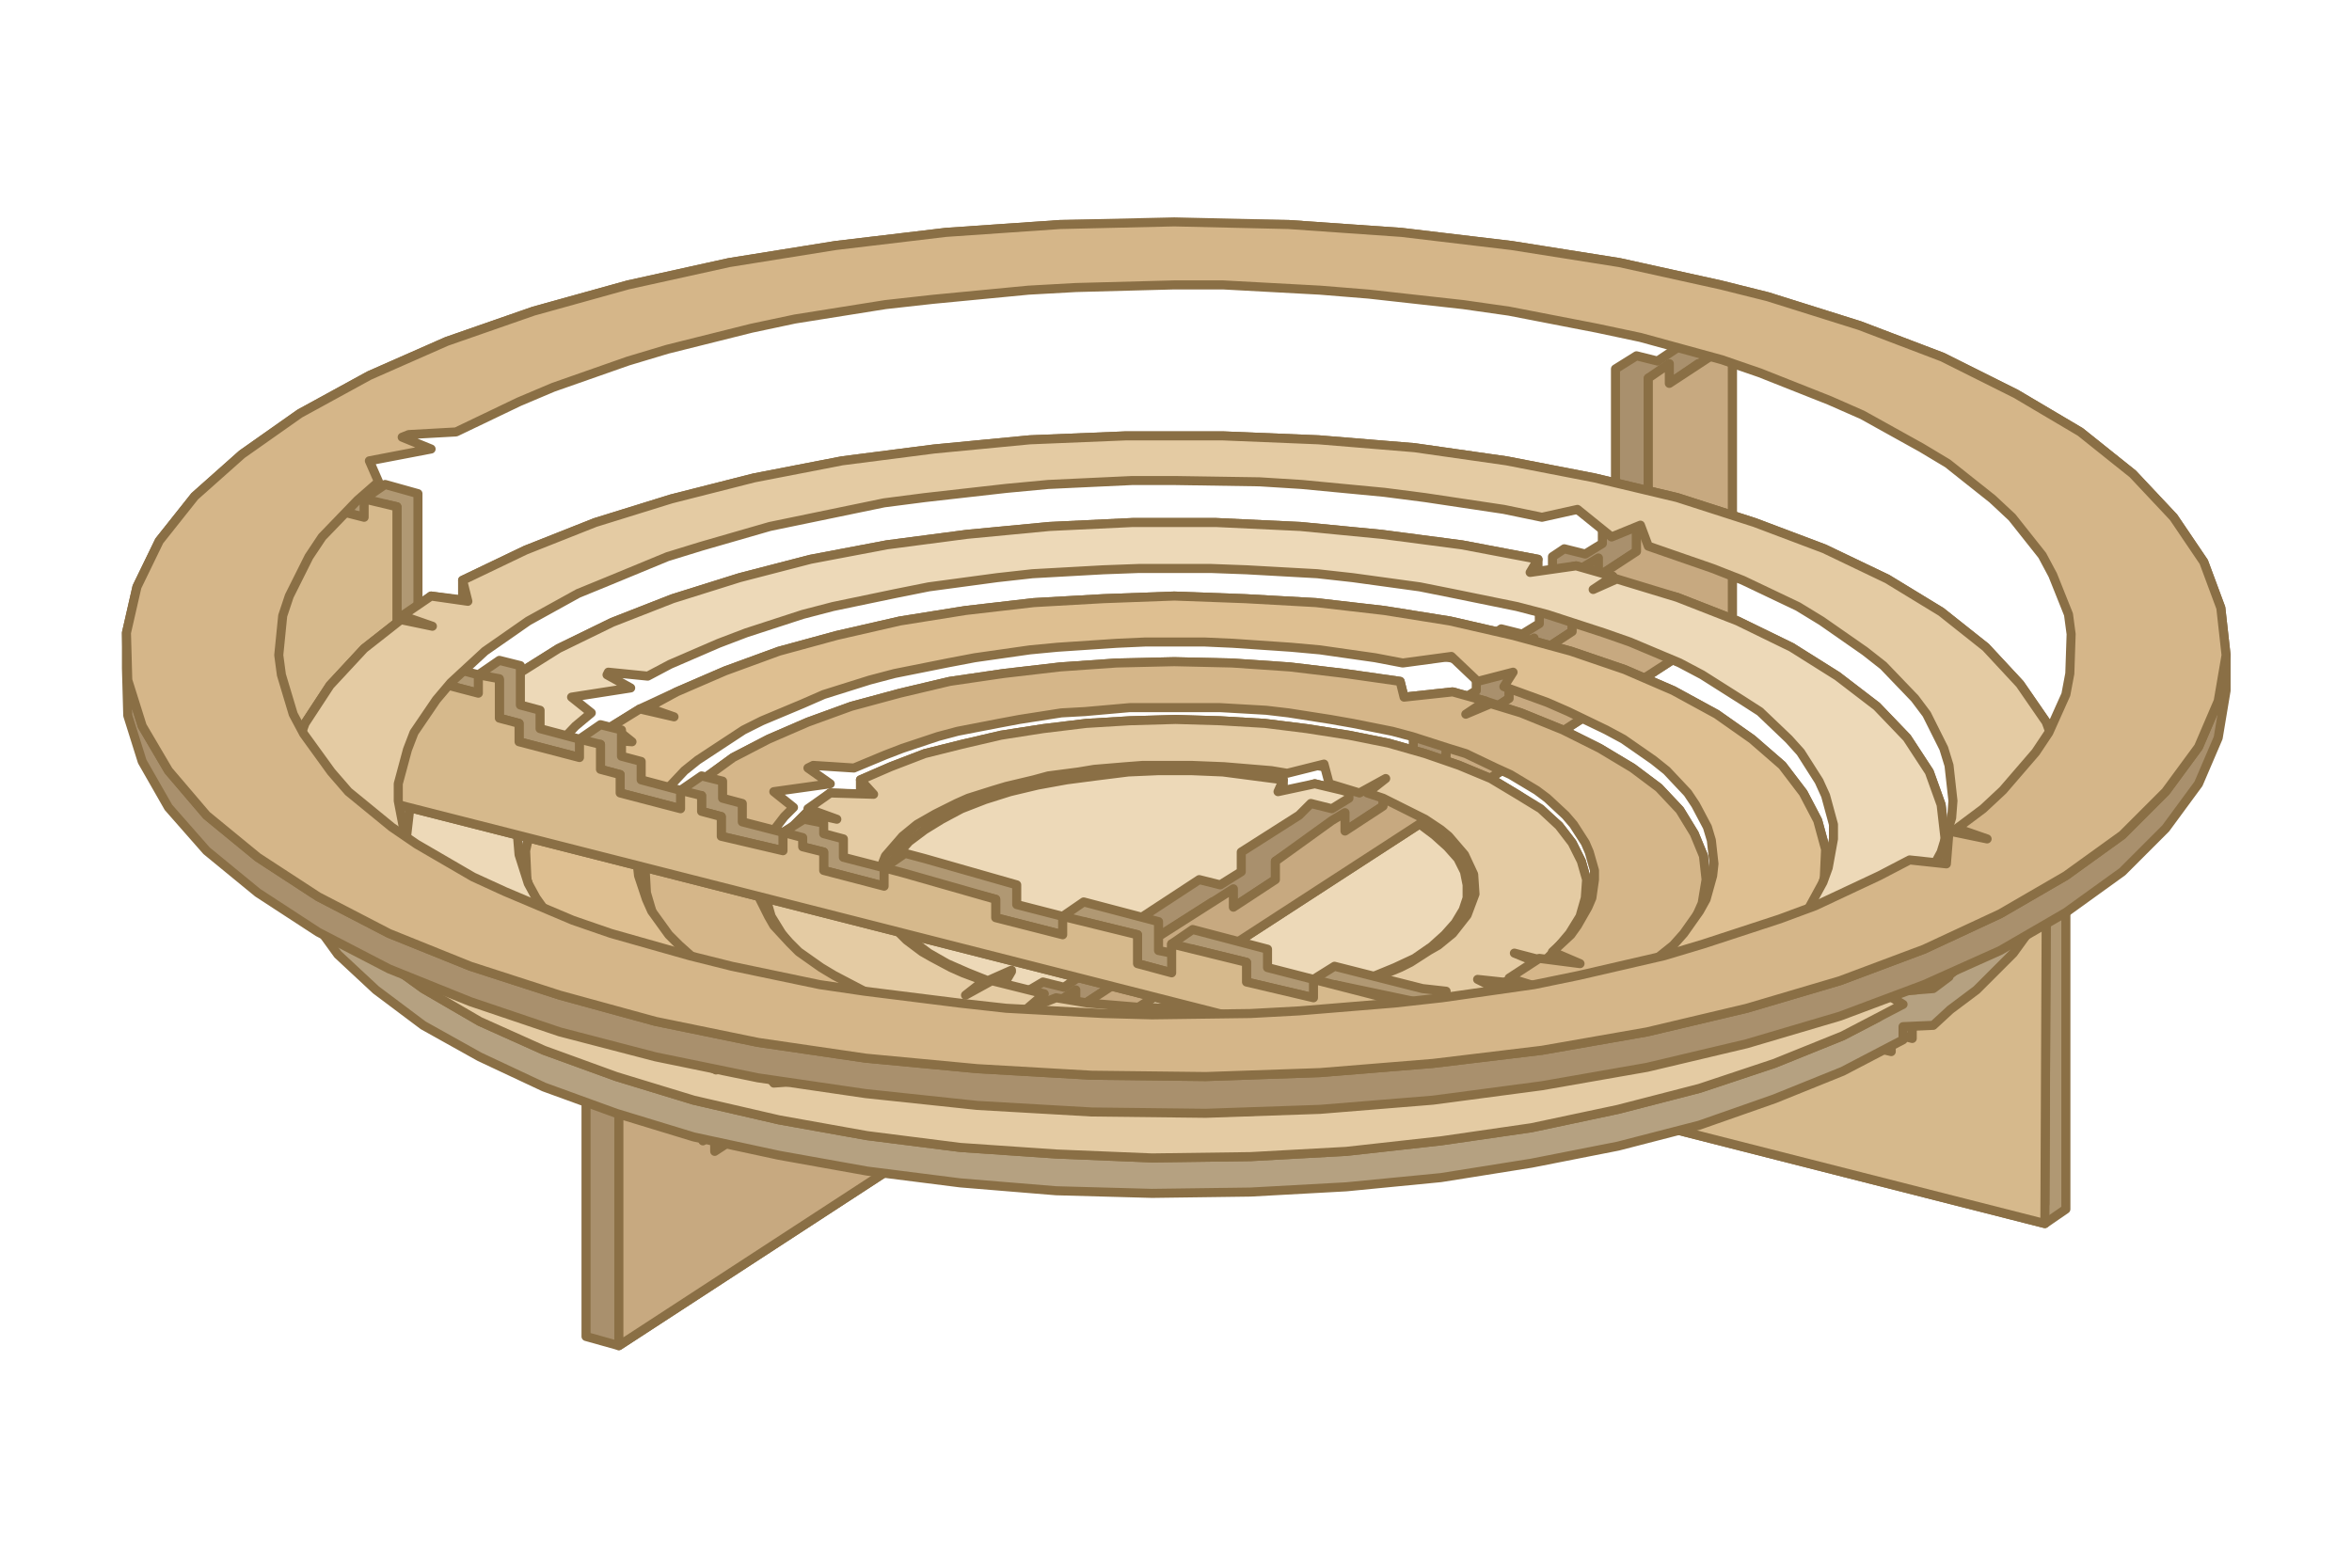
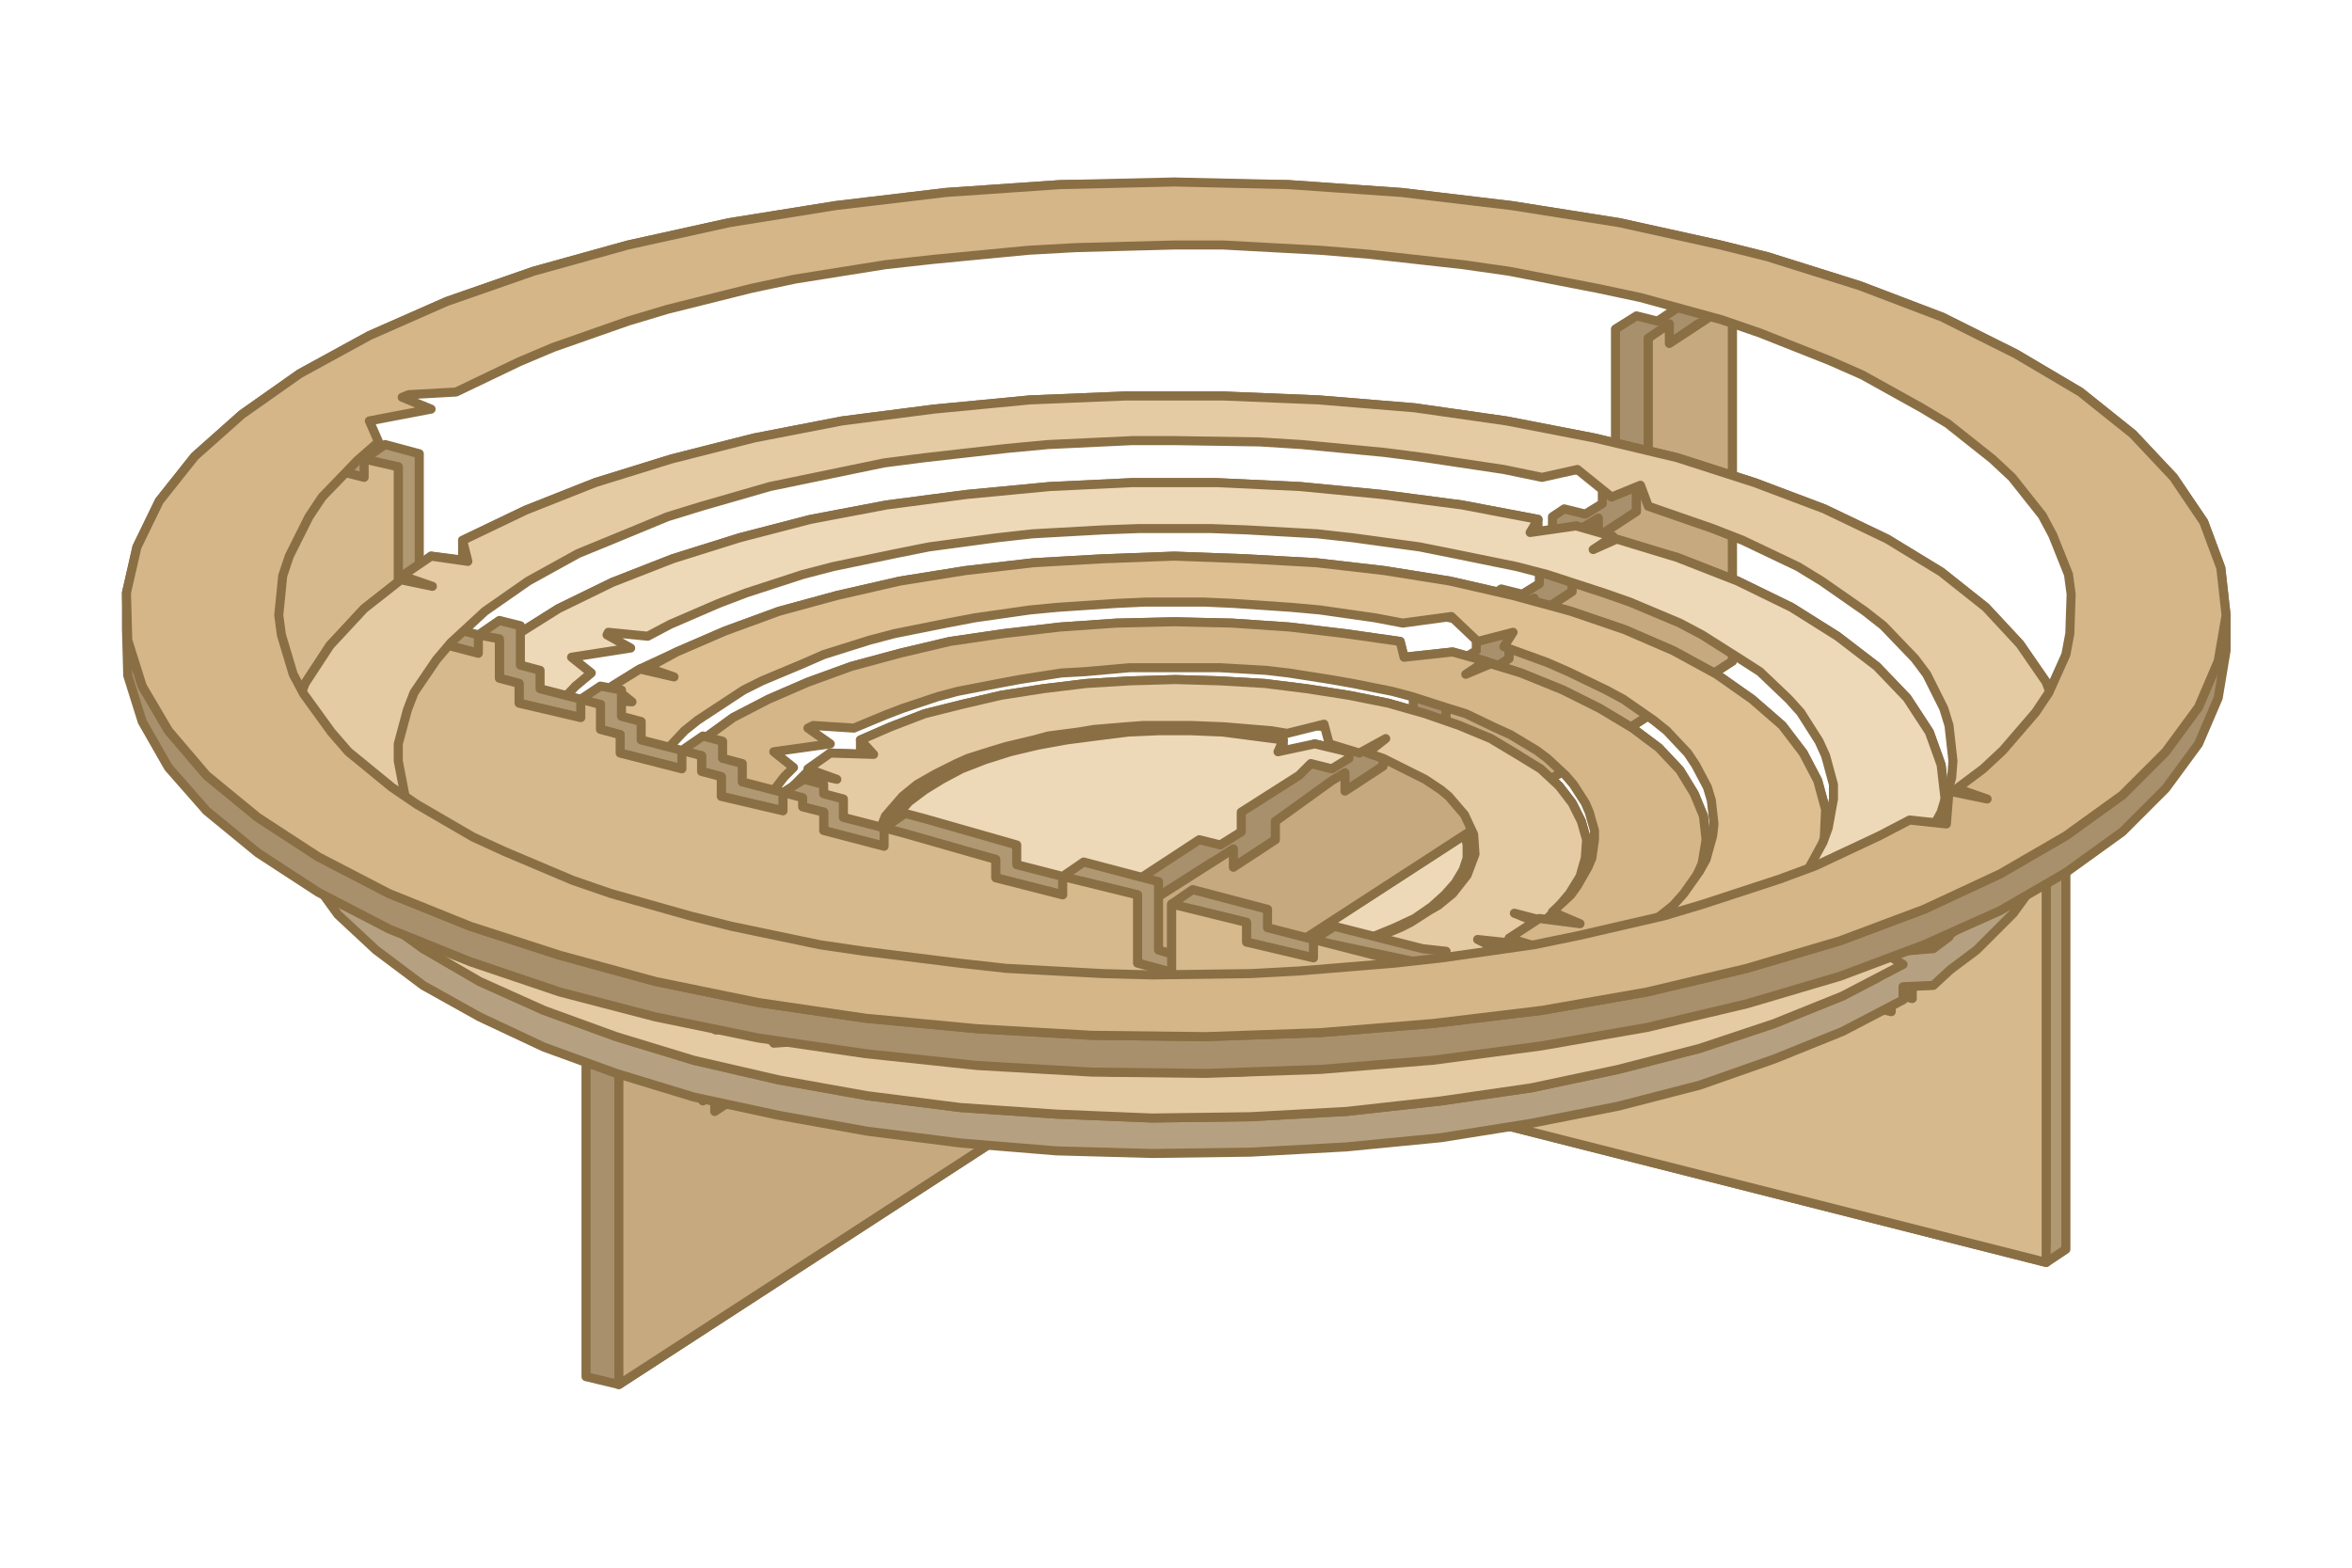
- <svg xmlns="http://www.w3.org/2000/svg" width="300" height="200" viewBox="-89.53 -63.15 179.12 104.71">
+ <svg xmlns="http://www.w3.org/2000/svg" width="300" height="200" viewBox="-89.53 -63.15 179.12 110.79">
  <path fill="#bcac92" fill-rule="evenodd" stroke="#8A6F45" stroke-linejoin="round" stroke-width=".69" d="m12.7-10.3 1.3.4 1.4.6 1.6.8 1.5.7 1.2.9 1 .9.8.9.5 1 .2 1V.6l-.3 1-.6.9-.8 1-1 .9-1.3.8-1.5.8-1.7.7-1.9.6-2.1.5-2.1.5-2.3.3-2.3.3-2.4.1H-3l-2.4-.2-2.3-.3-1.3-.2h-.7l-1.4-.3-2.1-.6V6.3l-1.1.6-1.5-.5-1.6-.8-1.4-.8L-20 4l-.9-1-.7-.9-.4-1-.2-1v-2.7l.1-1 .3-1 .7-.9.8-.9 1.2-.9 1.3-.8 1.5-.8 1.8-.7 1.9-.6 2.1-.5 2.2-.4 2.3-.3 2.4-.3 2.3-.1h2.5l2.4.1 2.3.3 2.3.3v1.1l2.4-.8Zm-21 1.9-2.2.4-2.1.6-1.9.6-1.8.6-1.5.8-1.3.8-1.2.9-.8.9-.7 1 .2 1.2.7.9.9.9 1.2.9 1.4.8 1.6.7 1.5.6 1.5-.9.3 1.6 1.4.3 1.4.3 1.6-1 .4 1.2 2.3.3 2.4.2 2.4.1h2.5l2.4-.2 2.3-.2 2.3-.4 2.1-.4 2.1-.5 1.9-.7 1.7-.7 1.5-.7 1.3-.9 1-.9.8-.9.6-1-.4-1.1-.8-1-1-.9-1.2-.8-1.5-.8-1.6-.7-1.1-.4-1.5.9-.3-1.6-1.9-.5-2.3.8-.5-1.2-1.9-.2-2.3-.2L1.2-9h-2.5l-2.3.1-2.4.2Z" />
  <path fill="#edd9b8" fill-rule="evenodd" stroke="#8A6F45" stroke-linejoin="round" stroke-width=".69" d="m-12.5 3.4-1.8.8-1.5-.6-1.6-.7-1.4-.8-1.2-.9-.9-.9-.7-.9-.4-1-.2-1 .1-1 .3-1 .7-.9.8-.9 1.2-.9 1.3-.8 1.5-.8 1.8-.7 1.9-.6 2.1-.5 2.2-.4 2.3-.3 2.4-.3 2.3-.1h2.5l2.4.1 2.3.3 2.3.3-.4.9 2.8-.6 2.1.5 1.3.4-1.5 1 1.8-.8 1.1.4 1.6.8 1.5.7 1.2.9 1 .9.8.9.5 1 .2 1v1l-.3.9-.6 1-.8.9-1 .9-1.3.9-1.5.7-1.7.7-1.9.7-2.1.5-2.1.4-2.3.4-2.3.2-2.4.2H-.6L-3 6.2-5.4 6l-2.3-.3-1.3-.2 1.3-.9-2 .9-1.4-.3-2.1-.5.7-1.2Z" />
-   <path fill="#a9906d" fill-rule="evenodd" stroke="#8A6F45" stroke-linejoin="round" stroke-width=".69" d="m39.8-46.5 2.6.6v22.7L.8 3.8l-1.6-.4v1.5L-42.4 32l-2.5-.7V8.7l1.6-1.1 1.6.4 1.5-1V5.6l1.6-1.1 2.6.7v10.3l1.3-.9v-1.4l1-.6 2.5.6v2.1l1.3-.8V13l1-.6 2.5.6v1.1l1.3-.8v-1.5l1-.6 2.5.6 1.3-.4V9.9l1-.6.8.2 1.8.3 1.3-.8V7.5l.9-.6 4.4-2.6 1.6.4 1.6-1.1V2.2l8.7-5.7 1.6.4 1.6-1v-1.5l4.4-2.8.9-.9 1.6.4 1.3-.8v-1.4l1-.7v-.7l1-.6 1.6.4 1.3-.9V-15l.9-.6v-1.3l1-.6 1.6.4 1.3-.8v-1.5l.9-.6v-1.9l1-.7 1.6.4 1.3-.8v-1.5l1-.6v-3l.9-.6 1.6.4 1.3-.8v-1.5l1-.6v-11.2l1.6-1 1.6.4 1.5-1v-1.5ZM-9.1 6l-2.8 1.8-1 .4v1.4l-2.9 1.9-1.9-.5v1l-2.9 1.9-1.9-.5-2.9 2.4-2.2-.5-2.6 1.7-2.6-.6-2.3.8-2.5-.7-1-.8V8.3l-2.2 1.4-1.6-.4v20.4l39-25.4V2.2l-1 .6v1.5l-3.2 2.1Zm44.2-34.5-2.9 1.9-1-.2v2.4l-1 .6v1.4l-2.9 1.9-.9-.2v1.3l-1 .7v1.4l-2.9 1.9-.9-.3-1 1.4v1.4L17.7-11l-1-.3-.9.8v1.4l-2.9 1.9-1.3-.3-4 2.6v1.4L4.4-1.4l-1.6-.4L-1.6 1l2.3.6 39.1-25.4v-19l-2.2 1.5-1.6-.4v11.2l-.9.6Z" />
-   <path fill="#c7a980" fill-rule="evenodd" stroke="#8A6F45" stroke-linejoin="round" stroke-width=".69" d="m31.2-24.4-1 .6v1.4l-2.9 1.9v-1.4l-.9.6v1.9l-1 .7v1.4l-2.9 1.9v-1.5l-.9.7v1.2l-1 .7v1.4L17.7-11v-1.5l-1 .7v.7l-.9.6v1.4l-2.9 1.9v-1.4l-1 .6-4.3 3.1v1.4L4.4-1.4v-1.4l-8.8 5.6v1.5l-3.2 2.1V4.9l-4.3 2.9-1 .4v1.4l-2.9 1.9V10l-.9.7V10l-1 .6V12l-2.9 1.9v-1.4l-1 .6v-1.3l-.9.7v1.4l-2.9 1.9v-1.4l-1 .6v-2l-.9.7v1.4l-2.9 1.9v-1.4l-1 .6v-3l-1 .6v1.5l-2.9 1.9v-1.5l-.9.7V5.2l-1.6 1v1.5l-3.2 2V8.3l-1.6 1V32L-.8 4.9V2.7L.8 1.6v2.2l41.6-27v-22.7l-1.6 1.1v1.4l-3.2 2.1v-1.5L36-41.7v11.2l-.9.6v1.4l-2.9 1.9V-28l-1 .6Z" />
+   <path fill="#a9906d" fill-rule="evenodd" stroke="#8A6F45" stroke-linejoin="round" stroke-width=".69" d="m39.8-46.5 2.6.6v28.8L.8 9.9l-1.6-.4V11l-41.6 27-2.5-.6V8.7l1.6-1.1 1.6.4 1.5-1V5.6l1.6-1.1 2.6.7v10.3l1.3-.9v-1.4l1-.6 2.5.6v2.1l1.3-.8V13l1-.6 2.5.6v1.1l1.3-.8v-1.5l1-.6 2.5.6 1.3-.4V9.9l1-.6.8.2 1.8.3 1.3-.8V7.5l.9-.6 4.4-2.6 1.6.4 1.6-1.1V2.2l8.7-5.7 1.6.4 1.6-1v-1.5l4.4-2.8.9-.9 1.6.4 1.3-.8v-1.4l1-.7v-.7l1-.6 1.6.4 1.3-.9V-15l.9-.6v-1.3l1-.6 1.6.4 1.3-.8v-1.5l.9-.6v-1.9l1-.7 1.6.4 1.3-.8v-1.5l1-.6v-3l.9-.6 1.6.4 1.3-.8v-1.5l1-.6v-11.2l1.6-1 1.6.4 1.5-1v-1.5Zm-4.7 18-2.9 1.9-1-.2v2.4l-1 .6v1.4l-2.9 1.9-.9-.2v1.3l-1 .7v1.4l-2.9 1.9-.9-.3-1 1.4v1.4L17.7-11l-1-.3-.9.8v1.4l-2.9 1.9-1.3-.3-4 2.6v1.4L4.4-1.4l-1.6-.4-7.2 4.6v1.5l-3.2 2.1-1.5-.4-2.8 1.8-1 .4v1.4l-2.9 1.9-1.9-.5v1l-2.9 1.9-1.9-.5-2.9 2.4-2.2-.5-2.6 1.7-2.6-.6-2.3.8-2.5-.7-1-.8V8.3l-2.2 1.4-1.6-.4v26.4l39-25.3V5.1L-1.7 4l2.5.7v2.9l39-25.4v-25l-2.2 1.5-1.6-.4v11.2l-.9.6Z" />
+   <path fill="#c7a980" fill-rule="evenodd" stroke="#8A6F45" stroke-linejoin="round" stroke-width=".69" d="m31.2-24.4-1 .6v1.4l-2.9 1.9v-1.4l-.9.6v1.9l-1 .7v1.4l-2.9 1.9v-1.5l-.9.7v1.2l-1 .7v1.4L17.7-11v-1.5l-1 .7v.7l-.9.6v1.4l-2.9 1.9v-1.4l-1 .6-4.3 3.1v1.4L4.4-1.4v-1.4l-8.8 5.6v1.5l-3.2 2.1V4.9l-4.3 2.9-1 .4v1.4l-2.9 1.9V10l-.9.7V10l-1 .6V12l-2.9 1.9v-1.4l-1 .6v-1.3l-.9.7v1.4l-2.9 1.9v-1.4l-1 .6v-2l-.9.7v1.4l-2.9 1.9v-1.4l-1 .6v-3l-1 .6v1.5l-2.9 1.9v-1.5l-.9.7V5.2l-1.6 1v1.5l-3.2 2V8.3l-1.6 1V38L-.8 11V5.8L.8 4.7v5.2l41.6-27v-28.8l-1.6 1.1v1.4l-3.2 2.1v-1.5L36-41.7v11.2l-.9.6v1.4l-2.9 1.9V-28l-1 .6Z" />
  <path fill="#b5a181" fill-rule="evenodd" stroke="#8A6F45" stroke-linejoin="round" stroke-width=".69" d="m30 3.4-1.1 1.3-.8.7-2.3 1.8-1.2-.2-2.3 1.7-2.5.9-2.8.9-2.9.6-3.2.6-3.2.4-3.4.3-3.4.1h-3.4l-3.4-.2-3.3-.4-3.2-.4-3.1-.7-2.9-.7-2.6-.9-2.4-1-2.1-1.1-1.9-1.1-1.5-1.3-1.1-1.3-.8-1.4-.4-1.3-.1-1.4v-2.8l.3-1.4.7-1.3 1.1-1.3 1.1-1.1 1.8-1.5 2.3.1v-1.1l2.3-1 2.6-1 2.8-.7 3-.7 3.2-.5 3.3-.4 3.3-.2 3.5-.1 3.4.1 3.4.2 3.2.4 3.2.5 3 .6 2.8.8 2.6.9 2.4 1 2 1.2 1.8 1.2 1.4 1.2 1 1.3.7 1.4.4 1.4v2.7L31.2.6 30.8 2Zm-43.3-15.2-3 .7-2.8.8-2.6.9-.9.4v1.7h-2.9v1.8l-2.6-.4-1.1 1.1-1.1 1.3-.7 1.4.2 1.4.8 1.3 1.1 1.4 1.5 1.2 1.9 1.2 2.1 1.1 2.4 1 2.6.8 2.9.8 3.1.6 3.2.5 3.3.3 3.4.2 3.4.1 3.4-.2 3.4-.2 3.2-.4 3.2-.6 2.9-.7 2.8-.8 2.5-.9.3-1.9 3 .3V2.3l2.5.4.8-.8L30 .6l.8-1.3.3-.9-.9-1.9-1-1.3-1.4-1.3L26-7.3l-2-1.1-2.4-1-2.6-.9-2.8-.8-3-.7-3.2-.5-3.2-.4-3.4-.2L0-13l-3.5.1-3.3.2-3.3.4Z" />
  <path fill="#e4cba3" fill-rule="evenodd" stroke="#8A6F45" stroke-linejoin="round" stroke-width=".69" d="m27.7 3.2-1.9 1.2-2.8-.3 1.6.8L22.3 6l-2.5.9-2.8.8-2.9.7-3.2.6-3.2.4-3.4.2-3.4.2-3.4-.1-3.4-.2-3.3-.3-3.2-.5-3.1-.6-2.9-.8-2.6-.8-2.4-1-2.1-1.1-1.9-1.2-1.5-1.2L-30 .6l-.8-1.3-.4-1.4-.1-1.4.3-1.4.7-1.3 1.1-1.3 1.1-1.1 2.3.5-2.2-.8 1.7-1.2 3.3.1-1-1.1 2.3-1 2.6-1 2.8-.7 3-.7 3.2-.5 3.3-.4 3.3-.2 3.5-.1 3.4.1 3.4.2 3.2.4 3.2.5 3 .6 2.8.8 2.6.9 2.4 1 2 1.2 1.8 1.1 1.4 1.3 1 1.3.7 1.4.4 1.4-.1 1.4-.4 1.4L30 .6l-1.1 1.3-.8.8-2.3-.6L28 3Zm-40.9 1.2 3.2.8-1.4 1.2 2.3-.9 2.4.4 1.2.1 2.4.2 1.3.1h3.7l2.5-.2L5.6 6 8 5.7l1.1-.2 2.2-.4 1.1-.3 2-.6 1-.3 1.7-.7.8-.4 1.4-.9.7-.4 1.1-.9 1.1-1.4.6-1.6-.1-1.5-.7-1.5-1.2-1.4-.6-.5-1.2-.8-.8-.4-1.6-.8-.8-.4-1.2-.4 1.4-1.1-2 1.1-2.3-.7-.4-1.5-2.8.7-1.2-.2-2.4-.2-1.2-.1-2.5-.1h-3.7l-1.3.1-2.4.2-1.2.2-2.3.3-1.1.3-2.1.5-1 .3-1.9.6-.9.4-1.6.8-1.4.8-1.1.9-1.3 1.5-.6 1.5-.1 1.5.6 1.5L-21 .6l.5.5 1.2.9.7.4 1.5.8.9.4 1.6.6-1.4 1.1 2-1.1Z" />
  <path fill="#a9906d" fill-rule="evenodd" stroke="#8A6F45" stroke-linejoin="round" stroke-width=".69" d="m23.6-17.1 2.7.9 3.2 1.3 2.8 1.4 2.5 1.5 2 1.5 1.6 1.7L39.5-7l.7 1.7.2 1.8v2.8L40.1 1l-.8 1.8-1.2 1.7-1.7 1.7-2.1 1.6-2.6 1.4-2.9 1.4-3.3 1.2-3.5 1.1-3.9.8-4 .8-4.2.5-4.3.3-4.4.2-4.4-.1-4.4-.2-4.3-.4-4.1-.7-2.7-.5h-.7L-22 13l-.2-1.4-1.8.7-3.1-1.1-3.1-1.2-2.8-1.4-2.3-1.6-2-1.6-1.4-1.7-1.1-1.7-.5-1.8-.1-1.8v-2.7l.4-1.8.9-1.8 1.4-1.7 1.8-1.6 2.2-1.6 2.7-1.4 3-1.3 3.3-1.2 3.7-1 3.8-.9 4.1-.6 4.3-.5 4.3-.3 4.4-.1 4.4.1 4.4.3 4.2.5 4.2.6.3 1.2 3.7-.4Zm-40.8 1.3-3.8.8-3.7 1-3.3 1.2-3 1.3-2.7 1.5-2.2 1.5-1.8 1.7-1.4 1.7-.9 1.7-.2 1.2.4 1.4 1.1 1.8 1.4 1.7 2 1.6 2.3 1.5 2.8 1.4 3.1 1.3 3.1 1 1.5-.9.4.7.1.9 2.6.7 1.7-1.1.3 1.3 1.4.3 4.1.6 4.3.5 4.4.2h4.4l4.4-.1 4.3-.3 4.2-.6 4-.7 3.9-.9 3.5-1 3.3-1.3 2.9-1.3L34.3 5l2.1-1.5 1.7-1.7L39.3.1l.8-1.8.1-.7-.7-1.9L38.4-6l-1.6-1.7-2-1.6-2.5-1.5-2.8-1.4-3.2-1.2-2.3-.8-1.5.9-.4-1.5-1-.3-3.2.6-.8-1.3-4.2-.7-4.2-.5-4.4-.3-4.4-.1-4.4.1-4.3.3-4.3.5Z" />
  <path fill="#d5b689" fill-rule="evenodd" stroke="#8A6F45" stroke-linejoin="round" stroke-width=".69" d="m-22.1 8.7-1.9.8-3.1-1-3.1-1.3-2.8-1.4-2.3-1.5-2-1.6-1.4-1.7-1.1-1.8-.5-1.7-.1-1.8.4-1.8.9-1.8 1.4-1.7 1.8-1.6 2.2-1.6 2.7-1.4 3-1.3 3.3-1.2 3.7-1 3.8-.9 4.1-.6 4.3-.5 4.3-.3 4.4-.1 4.4.1 4.4.3 4.2.5 4.2.6.3 1.2 3.7-.4 2.5.7-1.5 1 1.9-.8 2.3.7 3.2 1.3 2.8 1.4 2.5 1.5 2 1.5 1.6 1.7L39.5-7l.7 1.7.2 1.8-.3 1.8-.8 1.8-1.2 1.7-1.7 1.7L34.3 5l-2.6 1.5-2.9 1.3-3.3 1.3-3.5 1-3.9.9-4 .7-4.2.6-4.3.3-4.4.1h-4.4l-4.4-.2-4.3-.5-4.1-.6-2.7-.5 1.3-1-2 1-2.6-.7-.2-1.4Zm-4.2-19.5-4.3.6 1.5 1.2-.7.7-1 1.3-.5.7-.5 1.4-.1.7.1 1.4.1.7.7 1.4.4.7 1.2 1.3.7.7 1.7 1.2 1 .6 2.1 1.1 1.2.6 2.6.9 1.4.4 2.9.8 1.6.3 3.2.6 1.6.2 3.4.4 1.7.1 3.5.1H.9l3.5-.1 1.7-.1 3.4-.4 1.7-.2 3.1-.6 1.6-.3 2.9-.8 1.4-.4 2.5-1 1.2-.5 1.4-.7 2.7.6-2.6-.8 2.3-1.5 3.1.4-2.1-.9L30.1.7l.5-.7.8-1.4.3-.7.2-1.4v-.7l-.4-1.4-.3-.7-.9-1.4-.6-.7-1.4-1.3-.8-.6-2-1.2-1.1-.5-2.3-1.1-1.3-.4-2.8-.9-1.5-.4-3-.6-1.7-.3-3.2-.5-1.7-.2-3.5-.2h-6.9l-3.4.3-1.8.1-3.2.5-1.6.3-3.1.6-1.5.4-2.7.9-1.3.5-2.4 1-3.1-.2-.4.2Z" />
  <path fill="#b09873" fill-rule="evenodd" stroke="#8A6F45" stroke-linejoin="round" stroke-width=".69" d="m47.5 3.5-1.8 2.1-2.2 1.8-1.3 1.1-3.3.3v1.5l-3.6 1.6-4 1.5-4.4 1.3-4.7 1.1-4.9.9-5.2.6-5.3.5-5.4.1H-4l-5.3-.3-5.3-.5-5-.8-4.9-1-4.5-1.2-4.2-1.4-3.8-1.5-3.4-1.8-2.9-1.8-2.3-2-1.9-2.1-1.2-2.1-.7-2.2-.1-2.2v-2.7l.5-2.2 1.1-2.2 1.7-2.1 2.2-2 1.1.1v-1.1l2.1-1.3 2.8-1.3 3.7-1.6 4.1-1.5 4.4-1.2 4.8-1.1 5-.8 5.2-.6 5.3-.3 5.4-.2 5.4.2 5.4.3 5.2.6 5 .8 4.8 1.1 4.4 1.2 4.1 1.4 3.7 1.6 3.3 1.8 2.7 1.9 2.3 2 1.6 2.1L48.9-8l.6 2.2V-3l-.1 2.2-.7 2.1ZM-21-20.4l-4.8 1-4.4 1.3-4.1 1.4-3.7 1.6v1.8l-2.8-.5-.2 2.5-3-.1-2.2 2-1.7 2.1-1.1 2.1-.4 1.8.7 2.1 1.2 2.1 1.9 2.1 2.3 1.9 2.9 1.9 3.4 1.7 3.8 1.6 4.2 1.4 4.5 1.2 4.9 1 5 .7 5.3.5 5.3.3 5.4.1 5.4-.2 5.3-.4 5.2-.7 4.9-.8 4.7-1.1 4.4-1.3 4-1.5 2.8-1.3V6.1l2.9-.2V4.2l2.5.4 2.2-1.8L47.5.7l1.2-2.1.7-2.1-.5-1.7-1.1-2.2-1.6-2.1-2.3-2-2.7-1.9-3.3-1.7-3.7-1.6-4.1-1.5-4.4-1.2-4.8-1-5-.9-5.2-.6-5.4-.3-5.4-.1-5.4.1-5.3.4-5.2.6Z" />
  <path fill="#debf91" fill-rule="evenodd" stroke="#8A6F45" stroke-linejoin="round" stroke-width=".69" d="m42.2 5.8-3.7.2.4 1.5-3.6 1.7-4 1.5-4.4 1.3-4.7 1.1-4.9.8-5.2.7-5.3.4-5.4.2-5.4-.1-5.3-.3-5.3-.5-5-.8-4.9-.9-4.5-1.2-4.2-1.4-3.8-1.6-3.4-1.7-2.9-1.9-2.3-1.9-1.9-2.1-1.2-2.1-.7-2.2-.1-2.2.5-2.2 1.1-2.2 1.7-2.1 2.2-2 2.6.2-1.5-1.2 2.1-1.3 2.6.6-2-.7 2.2-1.2 3.7-1.6 4.1-1.5 4.4-1.2 4.8-1.1 5-.8 5.2-.6 5.3-.3 5.4-.2 5.4.2 5.4.3 5.2.6 5 .8 4.8 1.1 4.4 1.2 4.1 1.4 3.7 1.6 3.3 1.8 2.7 1.9 2.3 2 1.6 2.1L48.9-8l.6 2.2-.1 2.2-.7 2.2L47.5.7l-1.8 2.1-2.2 1.8-2.3-.5 2.3.8ZM-22 9l1 1.6 2.7-.6 2 .4 4.2.6 2.2.3 4.4.3 2.2.1h6.7l4.4-.3 2.3-.2 4.2-.5 2.1-.3 4-.9 1.9-.4L25.9 8l1.7-.6 3.2-1.3 1.4-.7 2.6-1.5 1.1-.8 2-1.6.8-.9 1.2-1.7.5-.9.5-1.8.1-.9-.2-1.8-.3-1-.9-1.7-.6-.9-1.6-1.7-1-.8-2.3-1.6-1.3-.7-2.9-1.4-1.6-.7-3.3-1.2.7-1.1-2.7.7-2-1.9-3.7.5-2.1-.4L11-21l-2.2-.2-4.4-.3-2.2-.1h-4.5l-2.2.1-4.5.3-2.1.2-4.2.6-2.1.4-4 .8-1.9.5-3.5 1.1-1.6.7-3.1 1.3-1.4.7-3.5 2.3-1 .8-1.6 1.7-.6.9-.9 1.8-.3.9-.2 1.8.1.9.6 1.8.4.9 1.3 1.8.8.8 1.9 1.7 1.2.8 2.6 1.4 1.4.7 3.2 1.3 1.7.6v1.5l.6.1Z" />
  <path fill="#bcac92" fill-rule="evenodd" stroke="#8A6F45" stroke-linejoin="round" stroke-width=".69" d="m33.3-26.2 4.9 1.2 4.6 1.8 4.1 2 3.5 2.2 3 2.3 2.3 2.4 1.7 2.6.9 2.5.3 2.6v2.8l-.4 2.6L57 1.3l-1.8 2.5-2.4 2.4-3.1 2.3-3.7 2.1-4.2 2-4.8 1.7-5.1 1.6-5.6 1.3-5.9 1-6 .8-6.3.5-6.4.2-6.4-.1-6.4-.3-6.2-.6-5.9-.9-5.2-1.1h-.7l-2.8-.7v-1.5l-1.7.9-3.3-1-4.8-1.8-4.2-1.9-3.7-2.1-3.1-2.3-2.5-2.4-1.8-2.5-1.1-2.6-.5-2.6v-2.7l.3-2.6.9-2.6 1.6-2.5 2.3-2.4 3-2.3 3.5-2.2 4.1-2 4.6-1.8 5.1-1.6 5.4-1.4L-22-29l6.1-.8 6.3-.6 6.3-.3h6.4l6.4.3 6.2.6 6.1.8 5.8 1.1v1.2l2.9-.7 2.8.8Zm-55.3 0-5.8 1.1-5.4 1.3-5.1 1.6-4.6 1.8-4.1 2-3.5 2.2-3 2.3-2.3 2.4-1.6 2.6-.9 2.5-.1.9.3 1.6 1.1 2.6 1.8 2.5 2.5 2.4 3.1 2.2 3.7 2.2 4.2 1.9 4.8 1.7 3.3 1 1.5-.9.3 1.6 2.7.7 1.7-1.1.4 1.4 3.8.7 5.9.9 6.2.6 6.4.4 6.4.1 6.4-.3 6.3-.5 6-.7 5.9-1.1 5.6-1.3 5.1-1.5 4.8-1.8L46 7.9l3.7-2.1 3.1-2.3 2.4-2.4L57-1.4 58.2-4l.2-1.5-.1-.9-.9-2.6-1.7-2.5-2.3-2.5-3-2.3-3.5-2.1-4.1-2-4.6-1.8-4.6-1.4-1.5.9-.3-1.6-1.3-.3-2.9.6-.6-1.3-5.2-.9-6.1-.9-6.2-.5-6.4-.3h-6.4l-6.3.3-6.3.5Z" />
  <path fill="#edd9b8" fill-rule="evenodd" stroke="#8A6F45" stroke-linejoin="round" stroke-width=".69" d="m-31.8 11.8-1.8.8-3.3-1-4.8-1.7-4.2-1.9-3.7-2.2-3.1-2.2-2.5-2.4-1.8-2.5-1.1-2.6-.5-2.6.3-2.6.9-2.6 1.6-2.5 2.3-2.4 3-2.3 3.5-2.2 4.1-2 4.6-1.8 5.1-1.6 5.4-1.4L-22-29l6.1-.8 6.3-.6 6.3-.3h6.4l6.4.3 6.2.6 6.1.8 5.8 1.1-.6 1 3.5-.5 2.8.8-1.5 1 1.8-.8 4.6 1.4 4.6 1.8 4.1 2 3.5 2.2 3 2.3 2.3 2.4 1.7 2.6.9 2.5.3 2.6-.4 2.6L57-1.4l-1.8 2.5-2.4 2.4-3.1 2.3L46 7.9l-4.2 1.9-4.8 1.8-5.1 1.5-5.6 1.3-5.9 1.1-6 .7-6.3.5-6.4.3-6.4-.1-6.4-.4-6.2-.6-6-.9-5.1-1 1.4-1-2.1 1-2.8-.7.1-1.4Zm-9.7-29.9-4.5.7 1.5 1.2-1.2 1-2 2.1-.7 1-1.1 2.2-.4 1.1-.2 2.2.1 1.2.7 2.2.6 1.1 1.5 2.1 1 1 2.4 2 1.4 1 3.1 1.8 1.8.9 3.9 1.5 2 .8 4.5 1.3 2.3.5 4.9 1 2.6.5 5.2.6 2.7.2 5.4.3 2.7.1 5.5-.1 2.7-.1 5.4-.4 2.6-.3 5.1-.8 2.5-.5 4.7-1.1 2.3-.6 4.2-1.4 2-.8 3.6-1.6 3.7-.2-.8-1.7 4-.3L45.1 2l2.1-2.1.9-1 1.2-2.2.4-1.1.4-2.2v-1.1l-.6-2.2L49-11l-1.4-2.2-.9-1-2.2-2.1-1.4-.9-3-1.9-1.7-.9-3.8-1.6-2-.7-4.3-1.4-2.3-.6-4.9-1-2.5-.5-5.1-.7-2.7-.3-5.4-.3-2.7-.1h-5.5l-2.7.1-5.4.3-2.7.3-5.2.7-2.5.5-4.8 1-2.3.6-4.3 1.4-2.1.8-3.7 1.6-1.7.9-3-.3-.1.2Z" />
-   <path fill="#b09873" fill-rule="evenodd" stroke="#8A6F45" stroke-linejoin="round" stroke-width=".69" d="m-67.8-35.5 2.5.6v1.5l3.5.9 1.6-1.1 2.5.7v11.1l1.6.4v1.5l3 .8 1.6-1.1 1.6.4v3l1.5.4v1.4l3 .8 1.6-1.1 1.6.4v2l1.5.4v1.4l3 .8 1.6-1.1 1.6.4v1.3l1.5.4v1.4l3.1.8 1.6-1 1.5.3v.8l1.5.4v1.4l3.1.8 1.6-1.1 1.5.4 7 2v1.5l3.5.9L-7-1.8l5.7 1.5v2.2l1 .2v-.7L1.3.3 7 1.8v1.4l3.5.9 1.6-1 6.7 1.7 1.8.2v1.5l3.1.7 1.6-1 .7.2.8-.5 1.5.4v1.4l3.1.8L33 7.4l1.5-.8 1.6.4v1.4l3 .8 1.5-1 1.6-1.6 1.6.4v1.4l3 .8 1.6-1V6.6l1.5-1 1.6.4v1.4l3 .8 1.6-1v-9.8l1.6-1 2.5.6v1.5l3.5.9 1.6-1.1 2.5.7v22.6l-1.6 1.1-135.6-34.5v-22.7ZM63.7.8 58.6-.5v-1.4l-.9-.3v9.8l-1.6 1-1.6 1-4.6-1.1-1.5 1.1-1.6 1.1-4.6-1.2v-.9l-1.5.9-1.6 1.1-4.6-1.2V8l-1.5.8-1.6 1.1-4.6-1.2V7.3l-.8-.2-.7.5-1.6 1.1L19 7.5V6l-1.2-.3-5.7-1.2-1.6 1-5.1-1.2V2.8l-4.1-1v.7L-.3 3.6l-2.6-.7V.7L-7-.3l-1.6 1-5.1-1.3V-2l-7-1.8-1.5.8-4.6-1.2v-1.4l-1.6-.4-1.5.3-4.7-1.1v-1.5l-1.5-.4v-1.2l-1.6 1-4.6-1.2v-1.4l-1.5-.4v-1.9l-1.6 1L-50-14v-1.4l-1.5-.4v-2.9l-1.6 1-4.6-1.2v-1.4l-1.6-.4v-11.2l-.9-.2-1.6 1-5.1-1.3v-1.4l-.9-.3v21.2l134 34.1.1-21.2-1-.2Z" />
-   <path fill="#d6b98c" fill-rule="evenodd" stroke="#8A6F45" stroke-linejoin="round" stroke-width=".69" d="m-51.5-15.8 1.5.4v1.4l4.6 1.2v-1.4l1.6.4v1.9l1.5.4v1.4l4.6 1.2v-1.4l1.6.4v1.2l1.5.4v1.5l4.7 1.1v-1.4l1.5.4v.7l1.6.4v1.4l4.6 1.2v-1.4l1.5.4 7 2v1.4L-8.6.7V-.7L-2.9.7v2.2l2.6.7V1.4l5.7 1.4v1.5l5.1 1.2V4.1l7 1.8L19 6v1.5l4.7 1.2V7.2l1.5.4v-.7l1.6.4v1.4l4.6 1.2V8.5l1.5.4V7.6l1.6.4v1.4l4.6 1.2V9.2l1.5.4v-2l1.6.4v1.5l4.6 1.2V9.2l1.6.4v-3l1.5.4v1.5l4.6 1.1V8.2l1.6.4V-2.6l2.5.7v1.4L63.7.8V-.6l2.6.6-.1 22.7-135.6-34.5v-22.7l2.5.7v1.4l5.1 1.3v-1.4l2.5.6v11.2l1.6.4v1.4l4.6 1.2v-1.4l1.6.3Z" />
+   <path fill="#b09873" fill-rule="evenodd" stroke="#8A6F45" stroke-linejoin="round" stroke-width=".69" d="m-67.8-35.5 2.5.6v1.5l3.5.9 1.6-1.1 2.6.7v11.2l1.5.3v1.5l3 .8 1.6-1.1 1.6.4v3l1.5.4v1.4l3.1.8 1.5-1 1.6.3v2l1.5.4v1.4l3.1.8 1.6-1.1 1.5.4v1.3l1.5.4v1.4l3.1.8 1.6-1 1.5.4v.7l1.5.4v1.4l3.1.8 1.6-1.1 1.5.4 7 2v1.5l3.5.9L-7-1.8l5.7 1.5v5.2l1 .3V1.4L1.3.3 7 1.8v1.4l3.5.9 1.6-1 6.7 1.7 1.8.2v1.5l3.1.7 1.6-1 .7.2.8-.5 1.5.4v1.4l3.1.8L33 7.4l1.5-.8 1.6.4v1.4l3 .8 1.5-1 1.6-1.6 1.6.4v1.4l3 .8 1.6-1V6.6l1.5-1 1.6.4v1.4l3 .8 1.6-1v-9.8l1.6-1 2.5.6v1.5l3.5.9 1.6-1.1 2.5.7v28.7l-1.5 1L-69.4-5.7v-28.8ZM63.7.8 58.6-.5v-1.4l-.9-.3v9.8l-1.6 1-1.6 1-4.6-1.1-1.5 1.1-1.6 1.1-4.6-1.2v-.9l-1.5.9-1.6 1.1-4.6-1.2V8l-1.5.8-1.6 1.1-4.6-1.2V7.3l-.8-.2-.7.5-1.6 1.1L19 7.5V6l-1.2-.3-5.7-1.2-1.6 1-5.1-1.2V2.8l-4.1-1v3.8l-1.6 1-2.6-.7V.7L-7-.3l-1.6 1-5.1-1.3V-2l-7-1.8-1.5.8-4.6-1.2v-1.4l-1.6-.4-1.5.3-4.7-1.1v-1.5l-1.5-.4v-1.2l-1.5 1-4.7-1.2v-1.4l-1.5-.4v-1.9l-1.5 1-4.7-1.1v-1.5l-1.5-.4v-2.9l-1.6 1-4.6-1.2v-1.4l-1.5-.4v-11.2l-1-.2-1.6 1-5.1-1.3v-1.4l-.9-.3v27.3L66.3 27.3V0l-1-.2Z" />
+   <path fill="#d6b98c" fill-rule="evenodd" stroke="#8A6F45" stroke-linejoin="round" stroke-width=".69" d="m-51.5-15.8 1.5.4v1.5l4.7 1.1v-1.4l1.5.4v1.9l1.5.4v1.4l4.7 1.2v-1.4l1.5.4v1.2l1.5.4v1.5l4.7 1.1v-1.4l1.5.4v.7l1.6.4v1.4l4.6 1.2v-1.4l1.5.4 7 2v1.4L-8.6.7V-.7L-2.9.7v5.2l2.6.7V1.4l5.7 1.4v1.5l5.1 1.2V4.1l7 1.8L19 6v1.5l4.7 1.2V7.2l1.5.4v-.7l1.6.4v1.4l4.6 1.2V8.5l1.5.4V7.6l1.6.4v1.4l4.6 1.2V9.2l1.5.4v-2l1.6.4v1.5l4.6 1.2V9.2l1.6.4v-3l1.5.4v1.5l4.6 1.1V8.2l1.6.4V-2.6l2.5.7v1.4L63.7.8V-.6l2.6.6v28.7L-69.4-5.7v-28.8l2.5.7v1.4l5.1 1.3v-1.4l2.6.6v11.2l1.5.4v1.4l4.6 1.2v-1.4l1.6.3Z" />
  <path fill="#b5a181" fill-rule="evenodd" stroke="#8A6F45" stroke-linejoin="round" stroke-width=".69" d="M63.8 2.1 61 4.9l-2 1.5-1.3 1.2-2.3.1v1l-4.6 2.4-5.2 2.1-5.7 2-6.2 1.6-6.6 1.3-6.9 1.1-7.2.7-7.3.4-7.5.1-7.3-.2-7.3-.6-7.1-.9-6.7-1.2-6.5-1.4-5.9-1.8-5.5-2L-53 10l-4.3-2.4-3.6-2.7-2.9-2.7-2.1-2.9-1.3-3-.5-3v-2.7l.3-3 1.1-3 1.9-2.9 2.6-2.8 2.8-2.2 2.3-1.8 2.4.3v-1.5l4.8-2.3 5.3-2.1 5.8-1.8 6.3-1.6 6.7-1.3 7-.9 7.3-.7 7.3-.3h7.4l7.3.3 7.3.6 7 1 6.7 1.3 6.3 1.5 5.9 1.9 5.3 2 4.8 2.3 4.1 2.5 3.4 2.7 2.6 2.8 2 2.9 1.1 3 .3 3v2.7l-.5 3-1.3 3Zm-89.2-34.7-6.7 1.3-6.3 1.5-5.8 1.9-5.3 2-4 2v1.9l-2.9-.3v2.1l-2.6-.4-2.8 2.2-2.6 2.8-1.9 2.9-1.1 3-.1 1.3.3 2 1.3 2.9 2.1 2.9 2.9 2.8 3.6 2.6 4.3 2.5 4.9 2.2 5.5 2 5.9 1.8 6.5 1.5 6.7 1.2 7.1.9 7.3.5 7.3.3 7.5-.1 7.3-.4 7.2-.8 6.9-1 6.6-1.4 6.2-1.6 5.7-1.9 5.2-2.1L53.5 7V5.1l2.9-.2V3.3l2.6.4 2-1.6 2.8-2.8 2.1-2.8 1.3-3 .3-1.9-.1-1.4-1.1-2.9-2-3-2.6-2.8-3.4-2.6-4.1-2.5-4.8-2.3-5.3-2.1-5.9-1.8-6.3-1.6-6.7-1.3-7-.9-7.3-.7-7.3-.3h-7.4l-7.3.3-7.3.7Z" />
  <path fill="#e4cba3" fill-rule="evenodd" stroke="#8A6F45" stroke-linejoin="round" stroke-width=".69" d="m57.7 4.8-3.8.3 1.5.9-4.6 2.4-5.2 2.1-5.7 1.9-6.2 1.6-6.6 1.4-6.9 1-7.2.8-7.3.4-7.5.1-7.3-.3-7.3-.5-7.1-.9-6.7-1.2-6.5-1.5-5.9-1.8-5.5-2-4.9-2.2-4.3-2.5-3.6-2.6-2.9-2.8-2.1-2.9-1.3-2.9-.5-3 .3-3 1.1-3 1.9-2.9 2.6-2.8 2.8-2.2 2.4.5-2.3-.8 2.2-1.5 2.8.4-.4-1.6 4.8-2.3 5.3-2.1 5.8-1.8 6.3-1.6 6.7-1.3 7-.9 7.3-.7 7.3-.3h7.4l7.3.3 7.3.6 7 1 6.7 1.3 6.3 1.5 5.9 1.9 5.3 2 4.8 2.3 4.1 2.5 3.4 2.7 2.6 2.8 2 2.9 1.1 3 .3 3-.5 3-1.3 3-2.1 2.8L61 2.1l-2 1.6-2.4-.6 2.3.8Zm-89.6 5.5 1.3 1.7 4.2-.3 2.9.6 6.1.9 3.1.3 6.3.5 3.2.2h9.7l6.4-.4 3.2-.3 6.2-.8 3-.5 5.7-1.1 2.8-.7 5.2-1.6 2.5-.8 4.5-1.9 2.1-1 3.7-2.2 1.6-1.1 2.8-2.4 1.2-1.2 1.8-2.5.7-1.3.8-2.6.1-1.3-.3-2.7-.4-1.3-1.3-2.6-.9-1.2-2.4-2.5-1.4-1.1-3.3-2.3-1.8-1.1-4.2-2-2.3-.9-4.9-1.7-.6-1.6-2.2.9-2.6-2.1-2.7.6-2.9-.6-6-.9-3.1-.4-6.3-.6-3.2-.2-6.5-.1h-3.2l-6.4.3-3.2.3-6.2.7-3.1.4L-28-31l-2.9.6-5.2 1.5-2.6.8-4.6 1.9-2.2.9-3.8 2.1-3.3 2.3-2.6 2.4-1.1 1.3-1.7 2.5-.5 1.3-.7 2.6v1.3l.5 2.6.4 1.4 1.5 2.5 1.1 1.3 2.5 2.4 1.4 1.2 3.5 2.2 1.9 1 4.3 2 2.4.9 5 1.7-.7 1.1.4.2Z" />
  <path fill="#a9906d" fill-rule="evenodd" stroke="#8A6F45" stroke-linejoin="round" stroke-width=".69" d="m75.4-7.4-3.3 3.3L67.8-1l-5 2.9L57 4.5l-6.4 2.4L43.5 9l-7.6 1.8-8 1.4-8.3 1.1-8.6.7-8.7.3-8.7-.1-8.7-.5-8.5-.9-8.2-1.2-7.8-1.6-7.3-1.9-6.8-2.3-6.2-2.5-5.4-2.8-4.6-3-3.9-3.2-2.9-3.3-2-3.5-1.1-3.5-.1-3.6v-2.7l.8-3.5 1.7-3.5 2.7-3.4 3.6-3.2 4.4-3.1 5.3-2.9 5.9-2.6 6.6-2.3 7.2-2 7.7-1.7 8.1-1.3 8.4-1 8.7-.6 8.7-.1 8.7.1 8.6.6 8.4 1 8.2 1.3 7.7 1.7 3.6.9 7 2.2 6.3 2.4 5.6 2.8 4.9 2.9 4 3.2 3.1 3.3 2.3 3.4 1.3 3.5.4 3.6v2.7l-.6 3.6-1.5 3.5ZM-34-47.7l-7.7 1.7-7.2 2-6.6 2.3-5.9 2.6-5.3 2.8-4.4 3.1-3.6 3.2-2.7 3.4-1.7 3.5-.7 3.2v1.2l1.1 3.5 2 3.4 2.9 3.4 3.9 3.2 4.6 3 5.4 2.8 6.2 2.5 6.8 2.2 7.3 2 7.8 1.6 8.2 1.2 8.5.8 8.7.5 8.7.1 8.7-.3 8.6-.7 8.3-1 8-1.4 7.6-1.8 7.1-2.1L57 1.8l5.8-2.7 5-2.9 4.3-3.1 3.3-3.3 2.5-3.4 1.5-3.5.4-2.5-.2-1.8-1.3-3.5-2.3-3.5-3.1-3.3-4-3.1-4.9-3-5.6-2.7-6.3-2.5-7-2.1-3.6-1-7.7-1.7-8.2-1.3-8.4-.9-8.6-.6-8.7-.2-8.7.2-8.7.6-8.4.9Z" />
  <path fill="#d5b689" fill-rule="evenodd" stroke="#8A6F45" stroke-linejoin="round" stroke-width=".69" d="m45.1-47.9 7 2.2 6.3 2.4 5.6 2.8 4.9 2.9 4 3.2 3.1 3.3 2.3 3.4 1.3 3.5.4 3.6-.6 3.5-1.5 3.5-2.5 3.4-3.3 3.3-4.3 3.1-5 2.9L57 1.8l-6.4 2.4-7.1 2.1-7.6 1.8-8 1.4-8.3 1-8.6.7-8.7.3-8.7-.1-8.7-.5-8.5-.8-8.2-1.2-7.8-1.6-7.3-2-6.8-2.2-6.2-2.5-5.4-2.8-4.6-3-3.9-3.2-2.9-3.4-2-3.4-1.1-3.5-.1-3.6.8-3.5 1.7-3.5 2.7-3.4 3.6-3.2 4.4-3.1 5.3-2.9 5.9-2.6 6.6-2.3 7.2-2 7.7-1.7 8.1-1.3 8.4-1 8.7-.6 8.7-.2 8.7.2 8.6.6 8.4 1 8.2 1.3 7.7 1.7ZM-56.7-36.3l-4.7.9.7 1.6-1.6 1.4-2.7 2.8-1 1.5-1.5 3-.5 1.5-.3 3 .2 1.5.9 3 .8 1.5 2.1 2.9 1.3 1.5 3.3 2.7 1.9 1.3 4.3 2.5 2.4 1.1 5.2 2.2 2.9 1 6 1.7 3.2.8 6.7 1.4 3.4.5 7.2.9 3.6.4 7.4.4 3.7.1 7.5-.1 3.7-.2 7.3-.6 3.6-.4 7-1 3.4-.7 6.5-1.5 3-.9L46-.5l2.7-1 4.9-2.3L55.9-5l2.8.3.2-2.5 2.9.6-2.3-.8 2-1.5 1.5-1.4 2.5-2.9 1-1.5 1.3-2.9.3-1.6.1-3-.2-1.5-1.2-3-.8-1.5-2.3-2.9-1.5-1.4-3.4-2.7-2-1.2-4.5-2.5-2.5-1.1-5.3-2.1-2.9-1-6.2-1.7-3.3-.7-6.7-1.3-3.5-.5-7.2-.8-3.7-.3-7.4-.4H-.1l-7.5.2-3.6.2-7.3.7-3.6.4-6.9 1.1-3.3.7-6.4 1.6-3 .9-5.7 2-2.6 1.1-4.8 2.3-3.6.2-.5.2Z" />
</svg>
